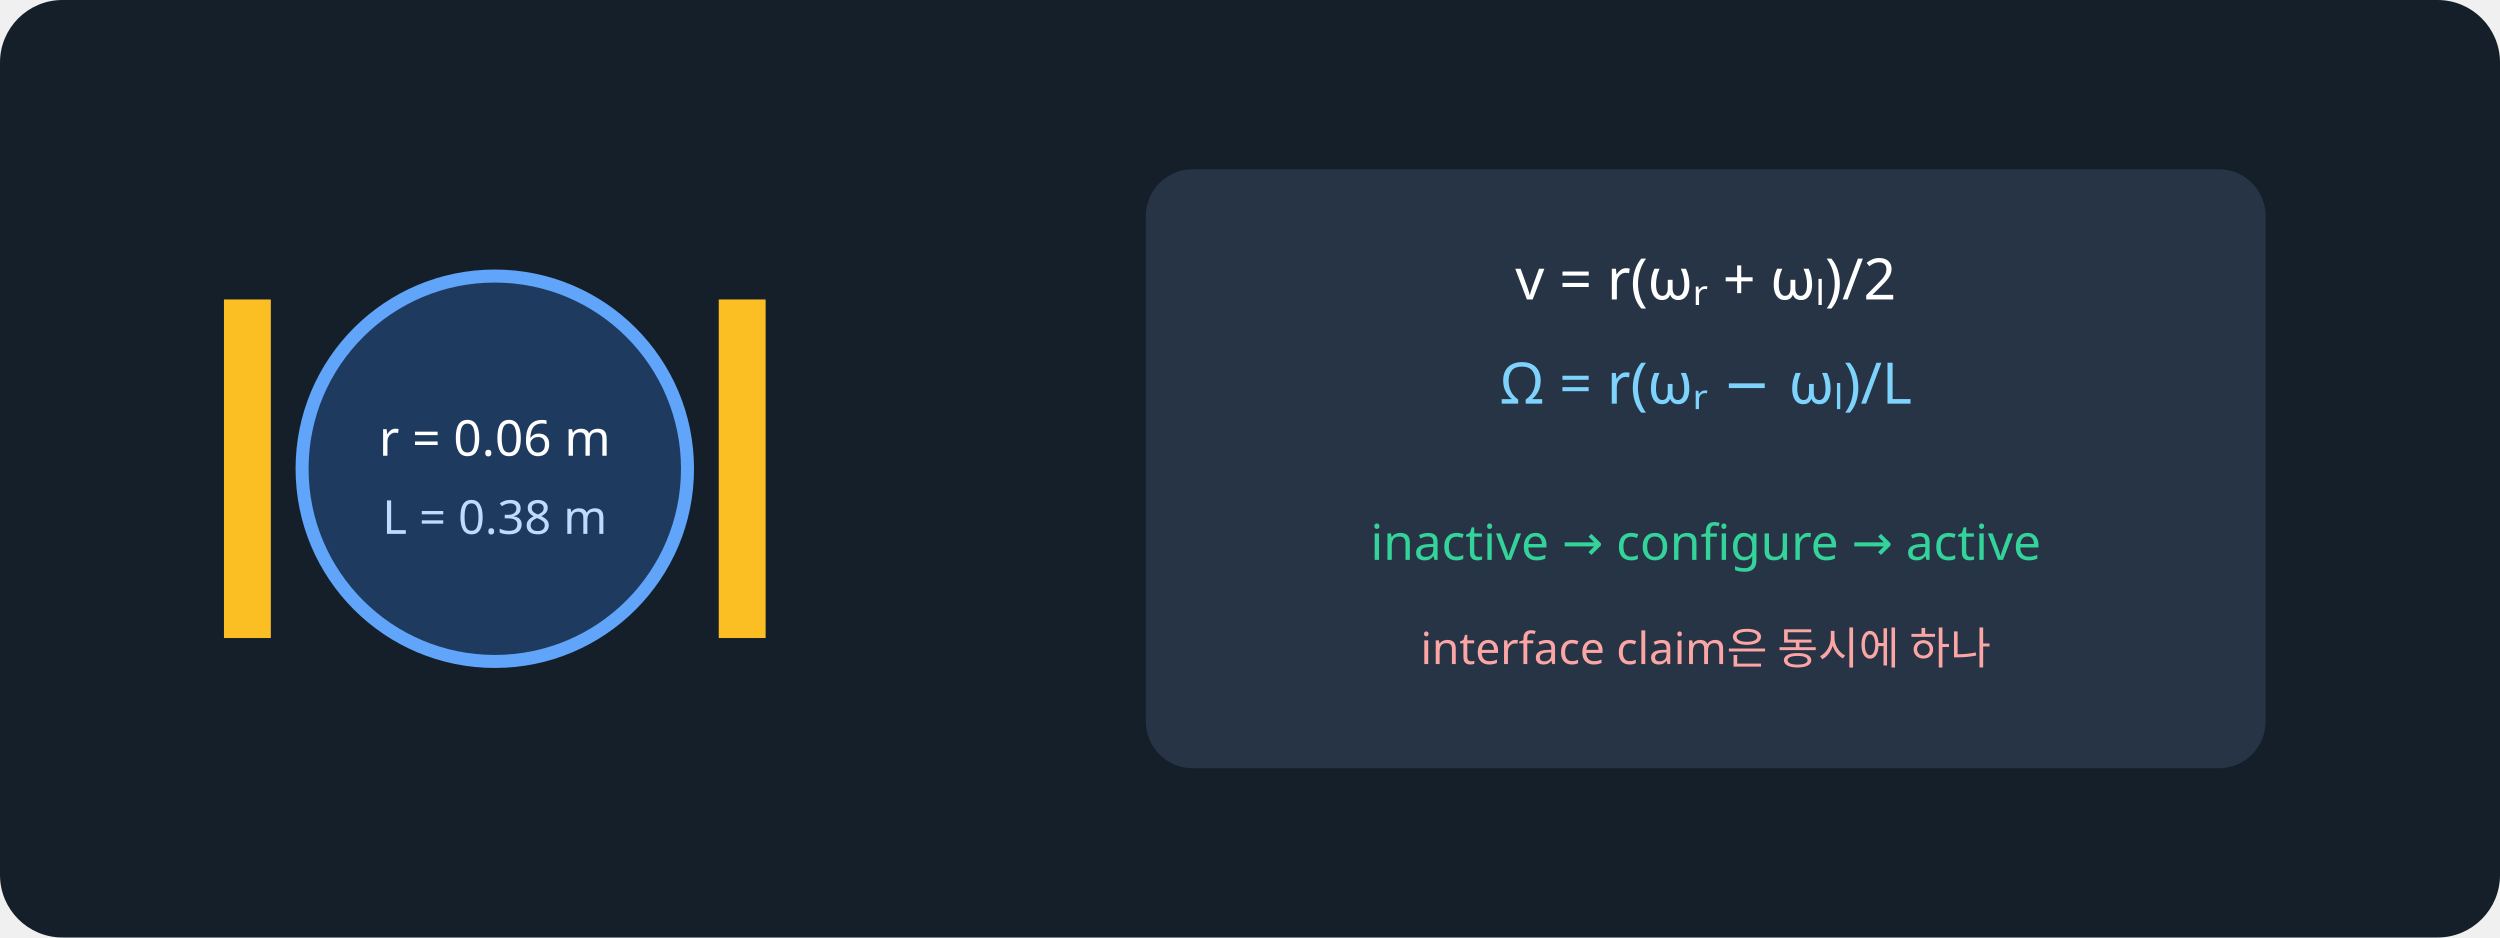
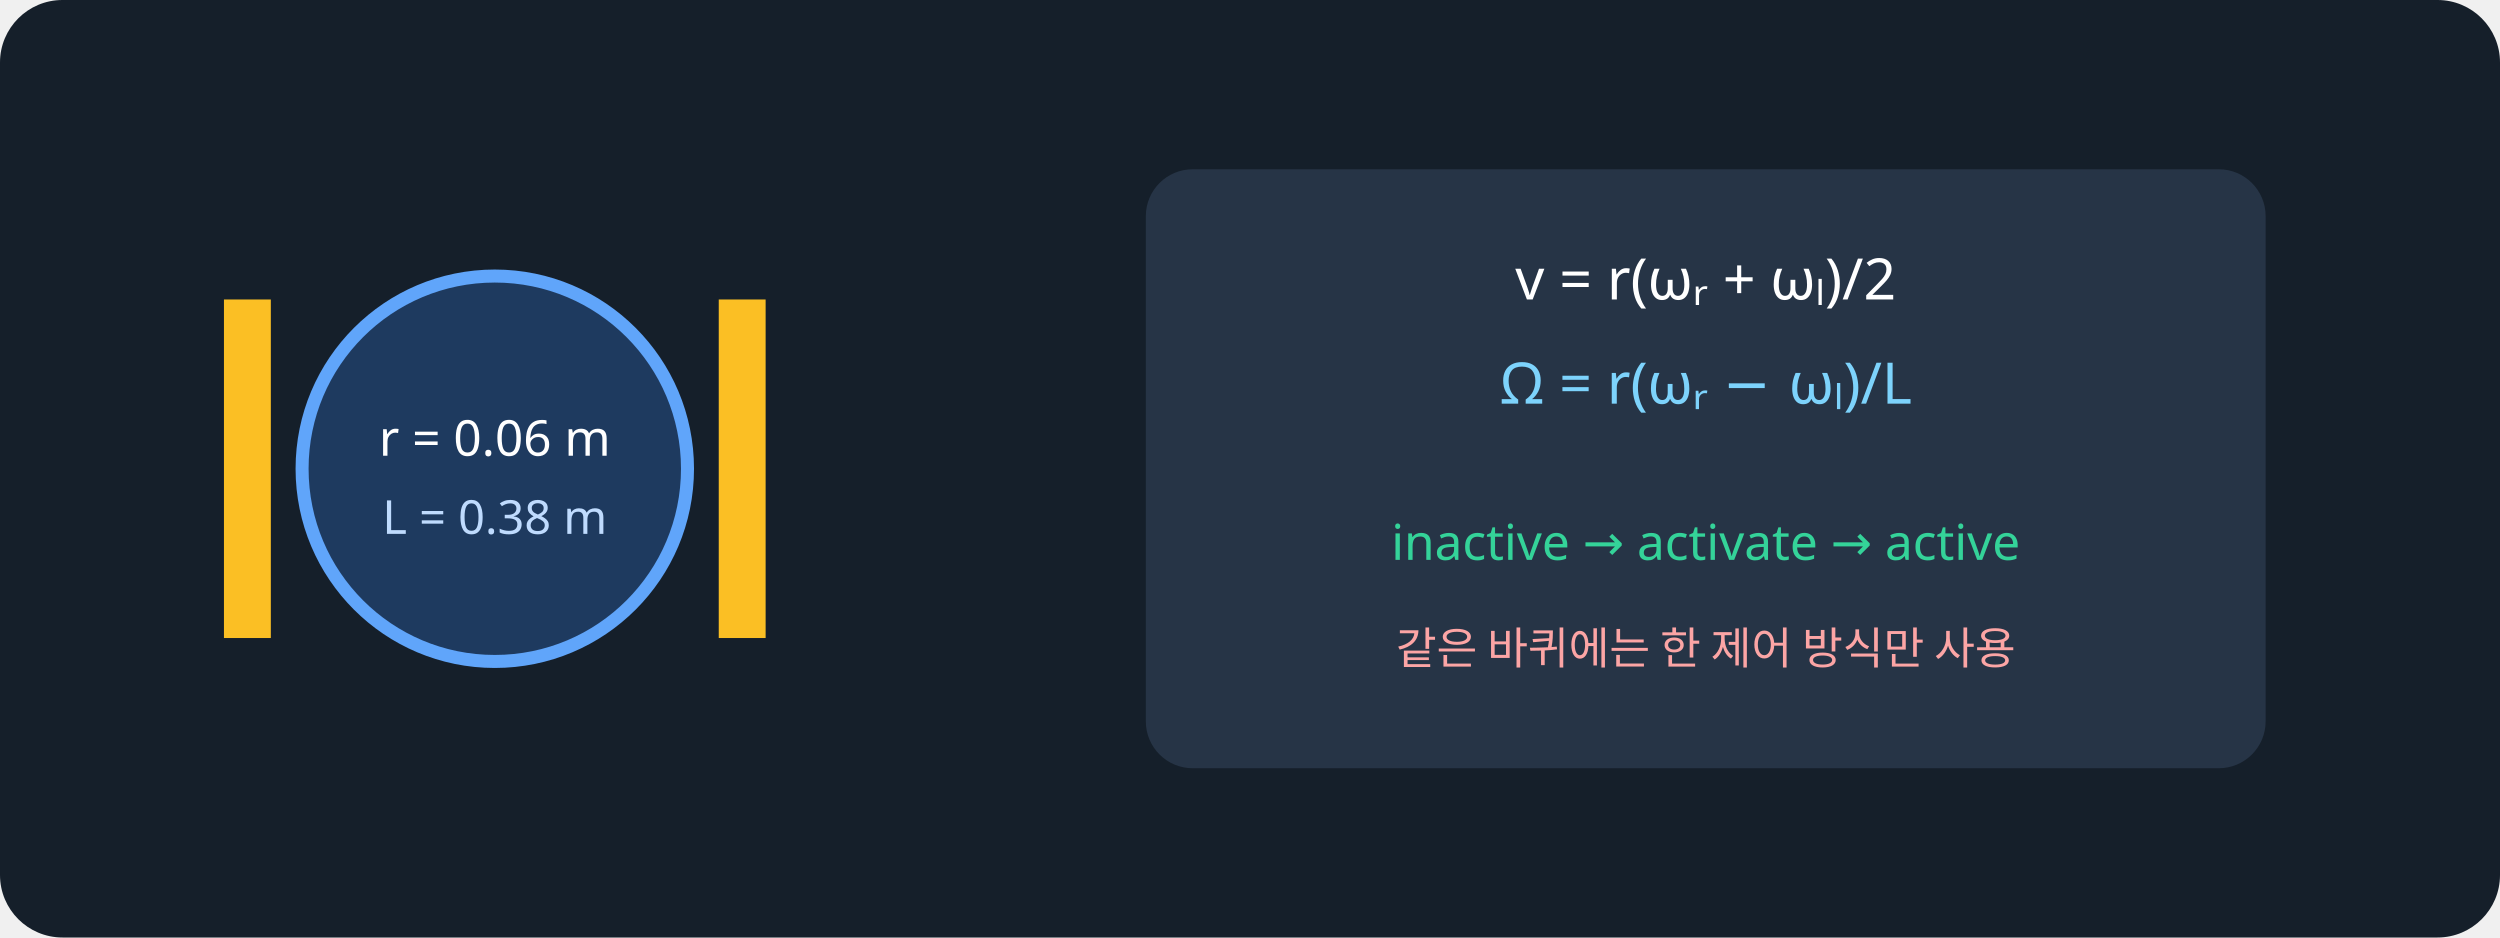
<svg xmlns="http://www.w3.org/2000/svg" viewBox="0 0 960 360" role="img" aria-labelledby="t">
  <rect width="960" height="360" rx="24" fill="#151f2a" />
  <g font-family="sans-serif">
    <circle cx="190" cy="180" r="74" fill="#1e3a5f" stroke="#60a5fa" stroke-width="5" />
    <line x1="95" y1="115" x2="95" y2="245" stroke="#fbbf24" stroke-width="18" />
    <line x1="285" y1="115" x2="285" y2="245" stroke="#fbbf24" stroke-width="18" />
    <text x="190" y="175" text-anchor="middle" fill="white" font-size="19">r = 0.06 m</text>
    <text x="190" y="205" text-anchor="middle" fill="#bfdbfe" font-size="18">L = 0.38 m</text>
    <rect x="440" y="65" width="430" height="230" rx="18" fill="#263446" />
    <text x="655" y="115" text-anchor="middle" fill="white" font-size="22">v = r(ωᵣ + ωₗ)/2</text>
    <text x="655" y="155" text-anchor="middle" fill="#7dd3fc" font-size="22">Ω = r(ωᵣ − ωₗ)/L</text>
-     <text x="655" y="215" text-anchor="middle" fill="#34d399" font-size="19">inactive → configure → active</text>
-     <text x="655" y="255" text-anchor="middle" fill="#fca5a5" font-size="17">interface claim은 동시에 하나</text>
+     <text x="655" y="215" text-anchor="middle" fill="#34d399" font-size="19">inactive → activate → active</text>
+     <text x="655" y="255" text-anchor="middle" fill="#fca5a5" font-size="17">같은 바퀴에는 한 제어 방식만 사용</text>
  </g>
</svg>
